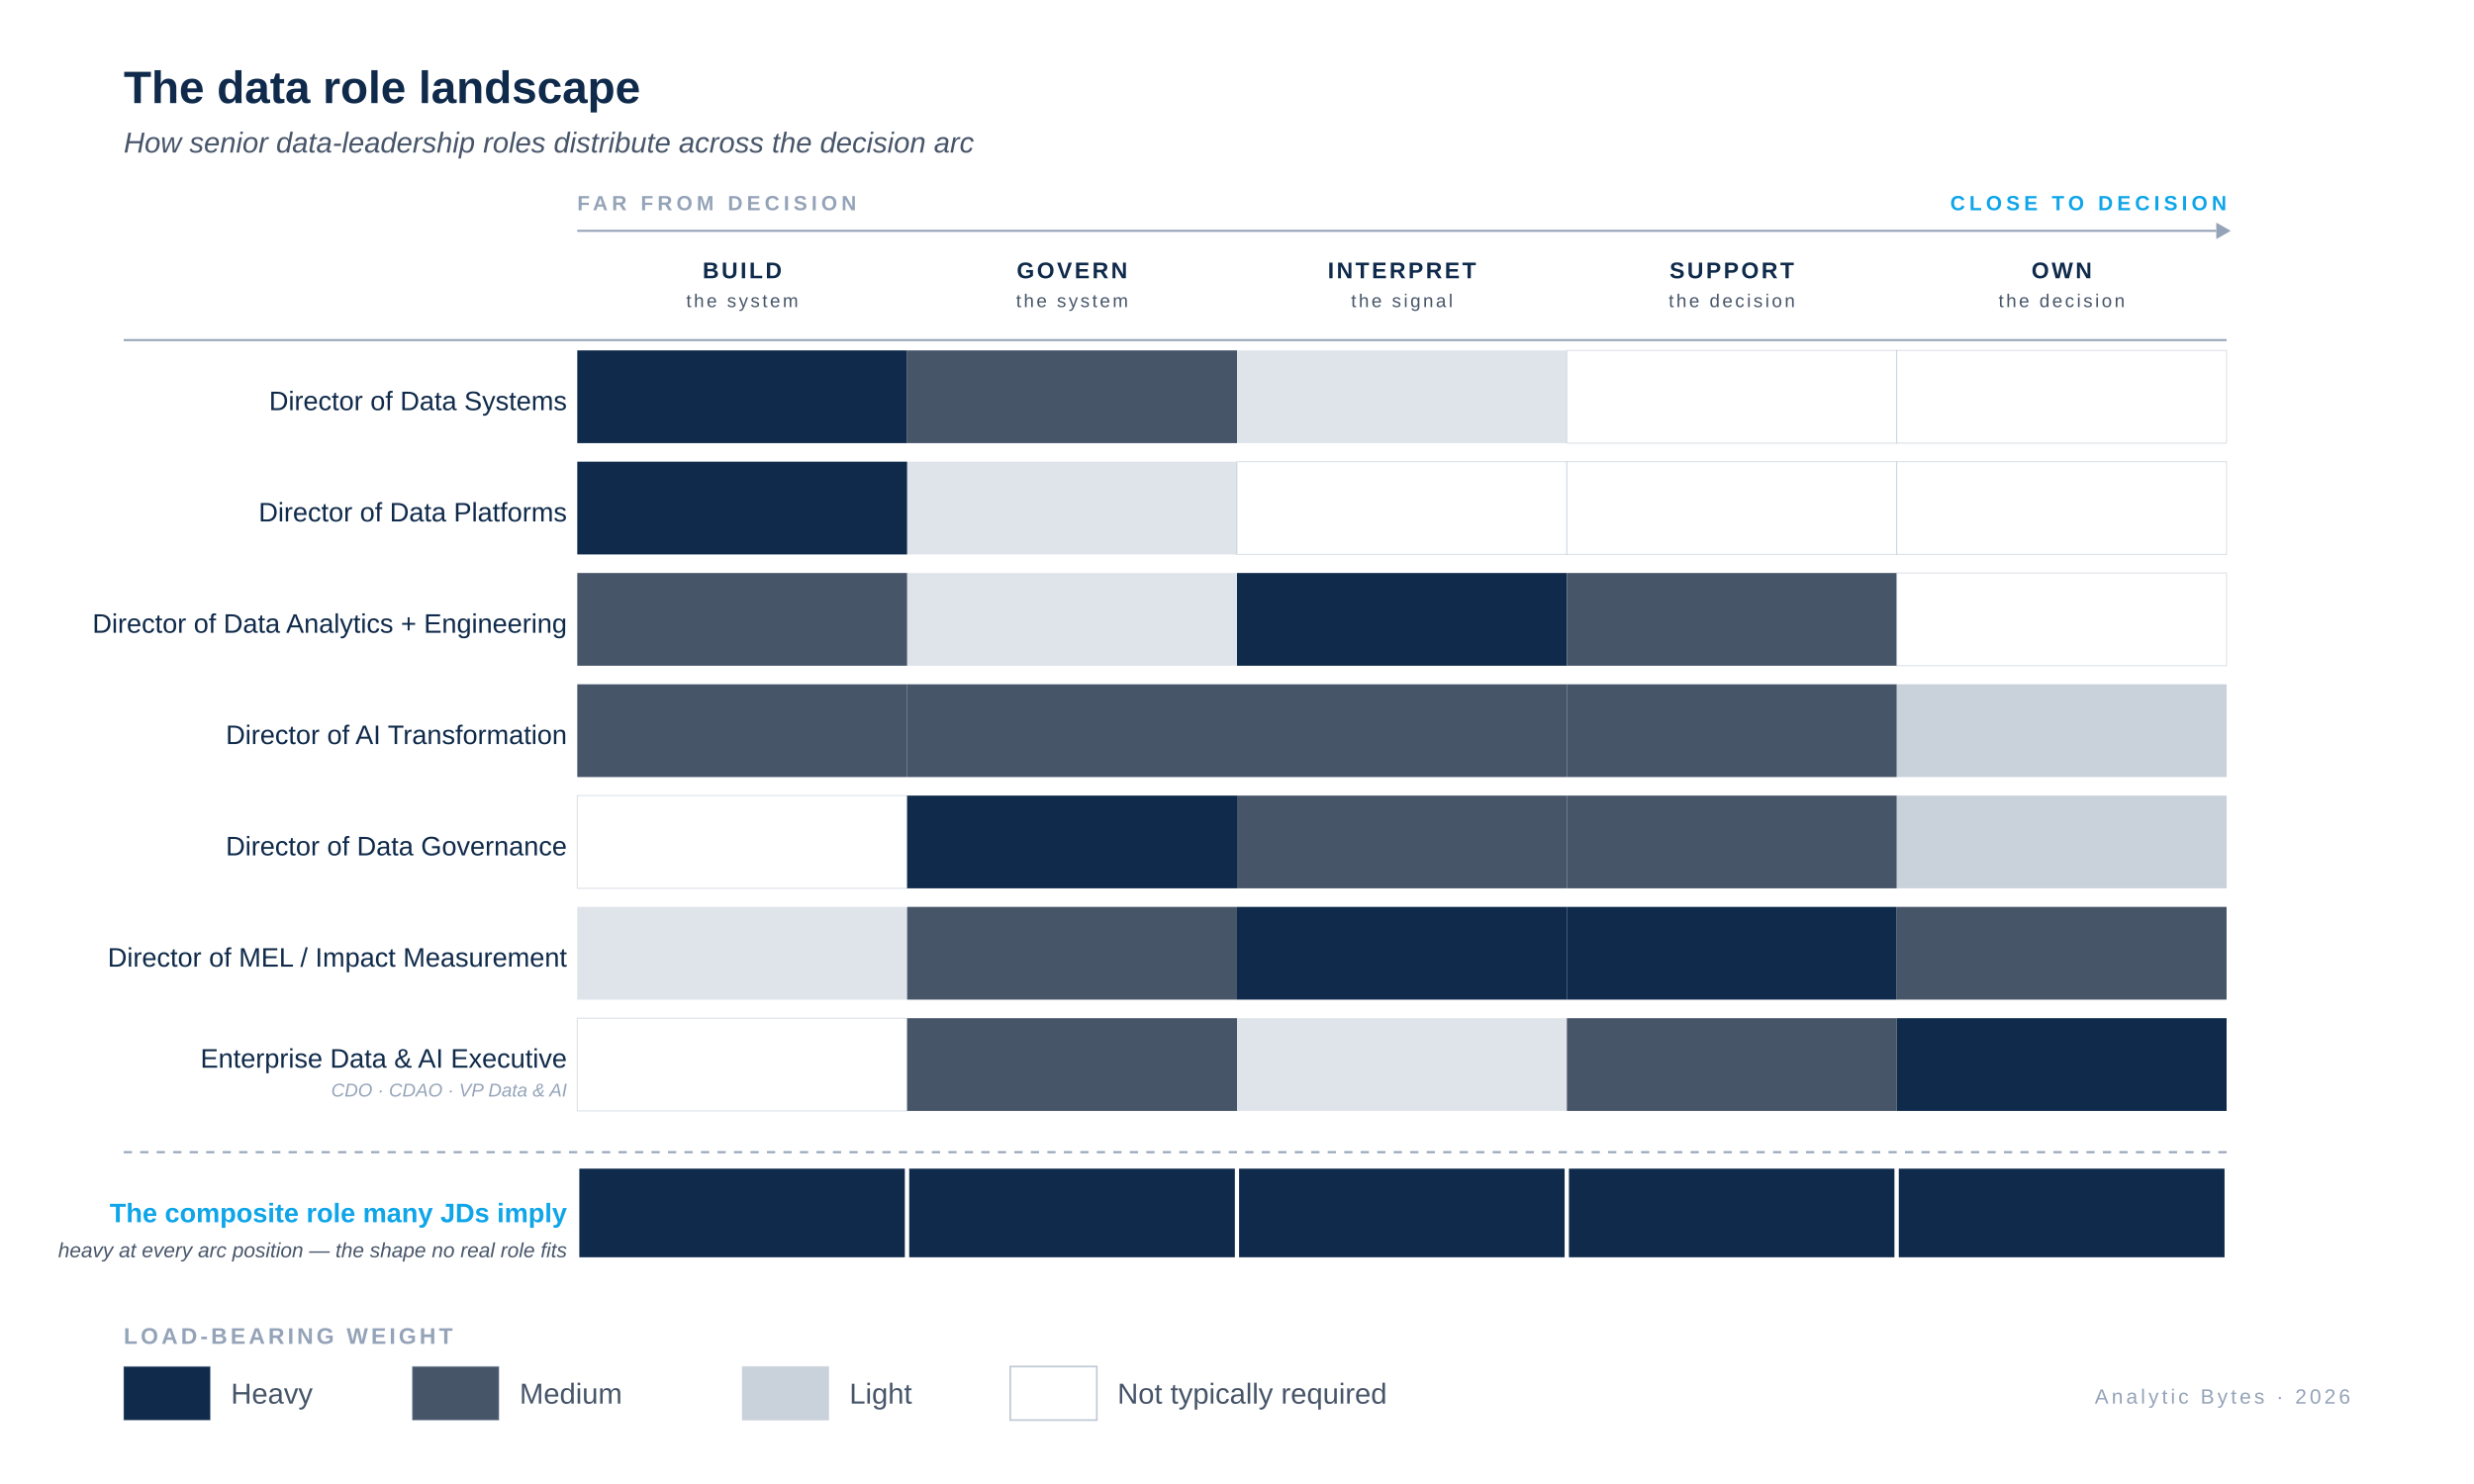
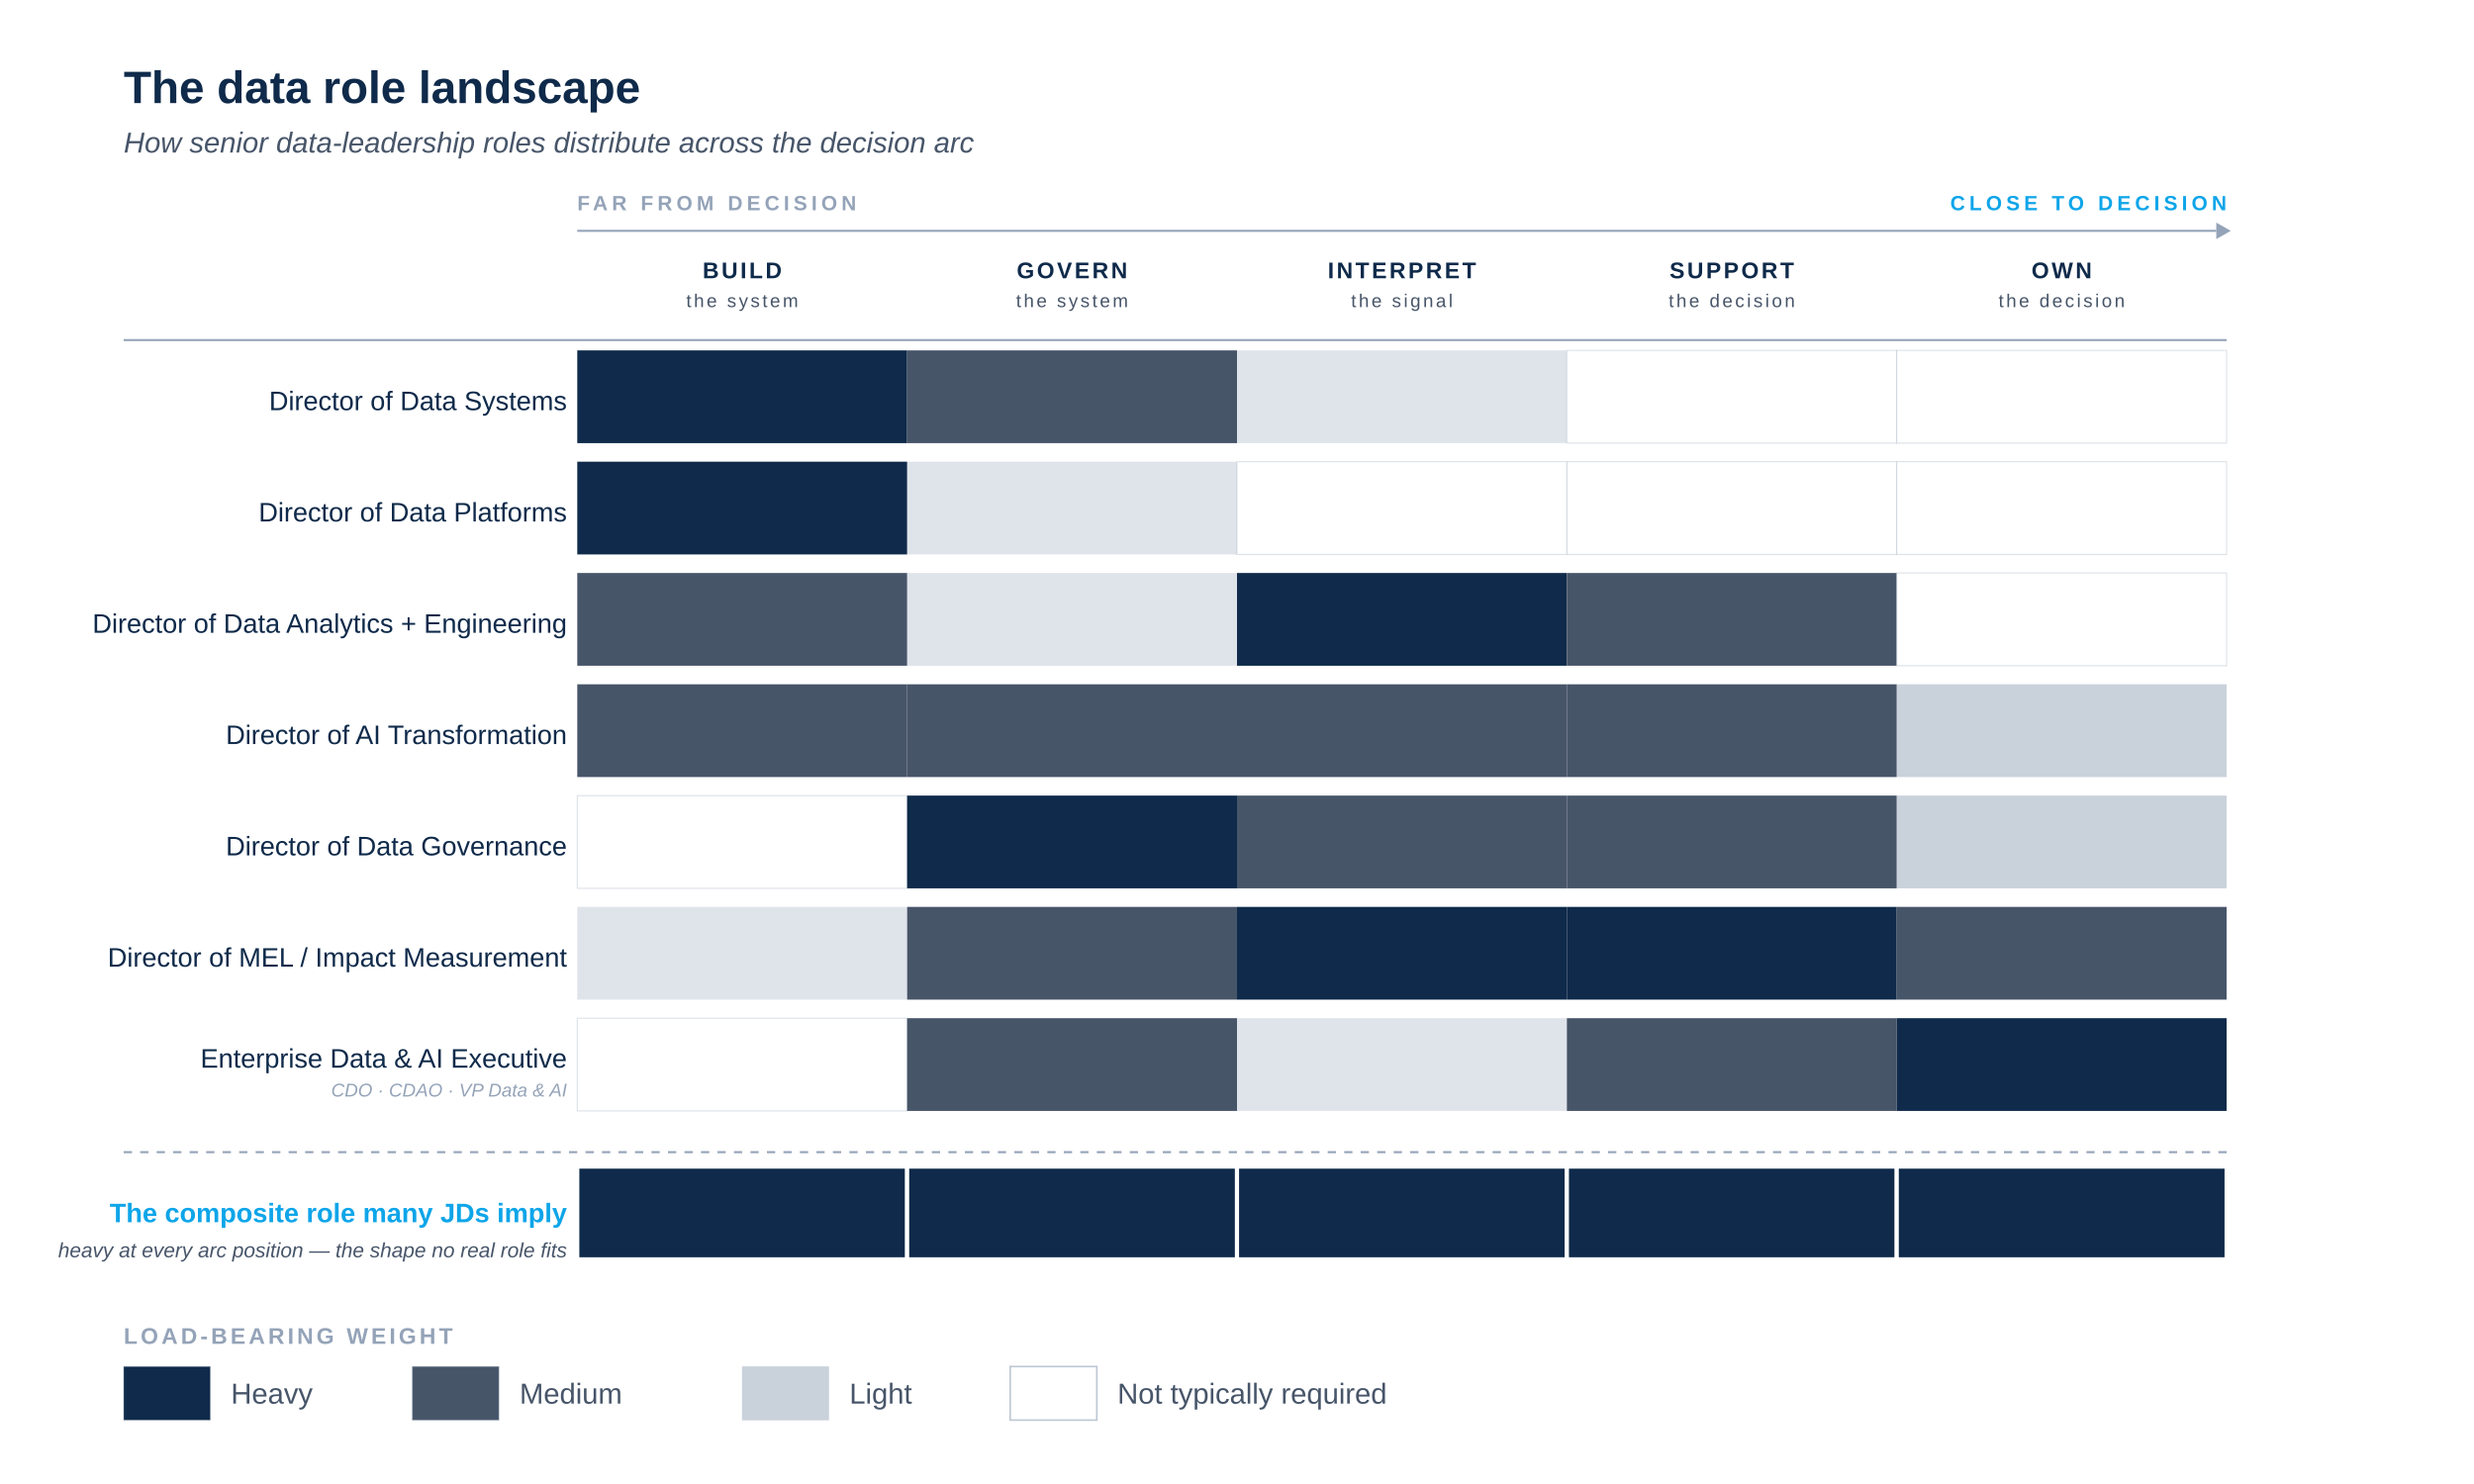
<svg xmlns="http://www.w3.org/2000/svg" viewBox="0 0 1200 720" role="img">
  <rect width="1200" height="720" fill="#FFFFFF" />
  <text x="60" y="50" font-family="-apple-system, BlinkMacSystemFont, 'Helvetica Neue', Arial, sans-serif" font-size="22" font-weight="600" fill="#0F2A4A">The data role landscape</text>
  <text x="60" y="74" font-family="-apple-system, BlinkMacSystemFont, 'Helvetica Neue', Arial, sans-serif" font-size="14" font-style="italic" fill="#475569">How senior data-leadership roles distribute across the decision arc</text>
  <text x="280" y="102" font-family="-apple-system, BlinkMacSystemFont, 'Helvetica Neue', Arial, sans-serif" font-size="10" font-weight="600" letter-spacing="2" fill="#94A3B8" text-anchor="start">FAR FROM DECISION</text>
  <text x="1080" y="102" font-family="-apple-system, BlinkMacSystemFont, 'Helvetica Neue', Arial, sans-serif" font-size="10" font-weight="600" letter-spacing="2" fill="#0EA5E9" text-anchor="end">CLOSE TO DECISION</text>
  <line x1="280" y1="112" x2="1075" y2="112" stroke="#94A3B8" stroke-width="1" />
  <polygon points="1075,108 1082,112 1075,116" fill="#94A3B8" />
  <g font-family="-apple-system, BlinkMacSystemFont, 'Helvetica Neue', Arial, sans-serif" font-size="11" font-weight="600" letter-spacing="1.2" fill="#0F2A4A" text-anchor="middle">
    <text x="360" y="135">BUILD</text>
    <text x="360" y="149" font-size="9" font-weight="500" fill="#475569">the system</text>
    <text x="520" y="135">GOVERN</text>
    <text x="520" y="149" font-size="9" font-weight="500" fill="#475569">the system</text>
    <text x="680" y="135">INTERPRET</text>
    <text x="680" y="149" font-size="9" font-weight="500" fill="#475569">the signal</text>
    <text x="840" y="135">SUPPORT</text>
    <text x="840" y="149" font-size="9" font-weight="500" fill="#475569">the decision</text>
    <text x="1000" y="135">OWN</text>
    <text x="1000" y="149" font-size="9" font-weight="500" fill="#475569">the decision</text>
  </g>
  <line x1="60" y1="165" x2="1080" y2="165" stroke="#94A3B8" stroke-width="1" />
  <text x="275" y="199" font-family="-apple-system, BlinkMacSystemFont, 'Helvetica Neue', Arial, sans-serif" font-size="13" font-weight="500" fill="#0F2A4A" text-anchor="end">Director of Data Systems</text>
  <rect x="280" y="170" width="160" height="45" fill="#0F2A4A" />
  <rect x="440" y="170" width="160" height="45" fill="#475569" />
  <rect x="600" y="170" width="160" height="45" fill="#94A3B8" opacity="0.3" />
  <rect x="760" y="170" width="160" height="45" fill="#FFFFFF" stroke="#94A3B8" stroke-width="0.5" stroke-opacity="0.35" />
  <rect x="920" y="170" width="160" height="45" fill="#FFFFFF" stroke="#94A3B8" stroke-width="0.5" stroke-opacity="0.35" />
  <text x="275" y="253" font-family="-apple-system, BlinkMacSystemFont, 'Helvetica Neue', Arial, sans-serif" font-size="13" font-weight="500" fill="#0F2A4A" text-anchor="end">Director of Data Platforms</text>
  <rect x="280" y="224" width="160" height="45" fill="#0F2A4A" />
  <rect x="440" y="224" width="160" height="45" fill="#94A3B8" opacity="0.3" />
  <rect x="600" y="224" width="160" height="45" fill="#FFFFFF" stroke="#94A3B8" stroke-width="0.5" stroke-opacity="0.35" />
  <rect x="760" y="224" width="160" height="45" fill="#FFFFFF" stroke="#94A3B8" stroke-width="0.5" stroke-opacity="0.35" />
  <rect x="920" y="224" width="160" height="45" fill="#FFFFFF" stroke="#94A3B8" stroke-width="0.5" stroke-opacity="0.35" />
  <text x="275" y="307" font-family="-apple-system, BlinkMacSystemFont, 'Helvetica Neue', Arial, sans-serif" font-size="13" font-weight="500" fill="#0F2A4A" text-anchor="end">Director of Data Analytics + Engineering</text>
  <rect x="280" y="278" width="160" height="45" fill="#475569" />
  <rect x="440" y="278" width="160" height="45" fill="#94A3B8" opacity="0.3" />
  <rect x="600" y="278" width="160" height="45" fill="#0F2A4A" />
  <rect x="760" y="278" width="160" height="45" fill="#475569" />
  <rect x="920" y="278" width="160" height="45" fill="#FFFFFF" stroke="#94A3B8" stroke-width="0.5" stroke-opacity="0.35" />
  <text x="275" y="361" font-family="-apple-system, BlinkMacSystemFont, 'Helvetica Neue', Arial, sans-serif" font-size="13" font-weight="500" fill="#0F2A4A" text-anchor="end">Director of AI Transformation</text>
  <rect x="280" y="332" width="160" height="45" fill="#475569" />
  <rect x="440" y="332" width="160" height="45" fill="#475569" />
  <rect x="600" y="332" width="160" height="45" fill="#475569" />
  <rect x="760" y="332" width="160" height="45" fill="#475569" />
  <rect x="920" y="332" width="160" height="45" fill="#94A3B8" opacity="0.5" />
  <text x="275" y="415" font-family="-apple-system, BlinkMacSystemFont, 'Helvetica Neue', Arial, sans-serif" font-size="13" font-weight="500" fill="#0F2A4A" text-anchor="end">Director of Data Governance</text>
  <rect x="280" y="386" width="160" height="45" fill="#FFFFFF" stroke="#94A3B8" stroke-width="0.5" stroke-opacity="0.35" />
  <rect x="440" y="386" width="160" height="45" fill="#0F2A4A" />
  <rect x="600" y="386" width="160" height="45" fill="#475569" />
  <rect x="760" y="386" width="160" height="45" fill="#475569" />
  <rect x="920" y="386" width="160" height="45" fill="#94A3B8" opacity="0.5" />
  <text x="275" y="469" font-family="-apple-system, BlinkMacSystemFont, 'Helvetica Neue', Arial, sans-serif" font-size="13" font-weight="500" fill="#0F2A4A" text-anchor="end">Director of MEL / Impact Measurement</text>
  <rect x="280" y="440" width="160" height="45" fill="#94A3B8" opacity="0.3" />
  <rect x="440" y="440" width="160" height="45" fill="#475569" />
  <rect x="600" y="440" width="160" height="45" fill="#0F2A4A" />
  <rect x="760" y="440" width="160" height="45" fill="#0F2A4A" />
  <rect x="920" y="440" width="160" height="45" fill="#475569" />
  <text x="275" y="518" font-family="-apple-system, BlinkMacSystemFont, 'Helvetica Neue', Arial, sans-serif" font-size="13" font-weight="500" fill="#0F2A4A" text-anchor="end">Enterprise Data &amp; AI Executive</text>
  <text x="275" y="532" font-family="-apple-system, BlinkMacSystemFont, 'Helvetica Neue', Arial, sans-serif" font-size="9" font-style="italic" fill="#94A3B8" text-anchor="end">CDO · CDAO · VP Data &amp; AI</text>
  <rect x="280" y="494" width="160" height="45" fill="#FFFFFF" stroke="#94A3B8" stroke-width="0.5" stroke-opacity="0.35" />
  <rect x="440" y="494" width="160" height="45" fill="#475569" />
  <rect x="600" y="494" width="160" height="45" fill="#94A3B8" opacity="0.3" />
  <rect x="760" y="494" width="160" height="45" fill="#475569" />
  <rect x="920" y="494" width="160" height="45" fill="#0F2A4A" />
  <line x1="60" y1="559" x2="1080" y2="559" stroke="#94A3B8" stroke-width="1" stroke-dasharray="4 4" />
  <text x="275" y="593" font-family="-apple-system, BlinkMacSystemFont, 'Helvetica Neue', Arial, sans-serif" font-size="13" font-weight="600" fill="#0EA5E9" text-anchor="end">The composite role many JDs imply</text>
  <text x="275" y="610" font-family="-apple-system, BlinkMacSystemFont, 'Helvetica Neue', Arial, sans-serif" font-size="10" font-style="italic" fill="#475569" text-anchor="end">heavy at every arc position — the shape no real role fits</text>
  <rect x="280" y="566" width="160" height="45" fill="#0F2A4A" stroke="#FFFFFF" stroke-width="2" />
  <rect x="440" y="566" width="160" height="45" fill="#0F2A4A" stroke="#FFFFFF" stroke-width="2" />
  <rect x="600" y="566" width="160" height="45" fill="#0F2A4A" stroke="#FFFFFF" stroke-width="2" />
  <rect x="760" y="566" width="160" height="45" fill="#0F2A4A" stroke="#FFFFFF" stroke-width="2" />
  <rect x="920" y="566" width="160" height="45" fill="#0F2A4A" stroke="#FFFFFF" stroke-width="2" />
  <text x="60" y="652" font-family="-apple-system, BlinkMacSystemFont, 'Helvetica Neue', Arial, sans-serif" font-size="11" font-weight="600" letter-spacing="1.5" fill="#94A3B8">LOAD-BEARING WEIGHT</text>
  <g font-family="-apple-system, BlinkMacSystemFont, 'Helvetica Neue', Arial, sans-serif" font-size="14" fill="#475569">
    <rect x="60" y="663" width="42" height="26" fill="#0F2A4A" stroke="#94A3B8" stroke-width="0.5" stroke-opacity="0.4" />
    <text x="112" y="681">Heavy</text>
    <rect x="200" y="663" width="42" height="26" fill="#475569" stroke="#94A3B8" stroke-width="0.5" stroke-opacity="0.4" />
    <text x="252" y="681">Medium</text>
    <rect x="360" y="663" width="42" height="26" fill="#94A3B8" opacity="0.5" stroke="#94A3B8" stroke-width="0.5" stroke-opacity="0.4" />
    <text x="412" y="681">Light</text>
    <rect x="490" y="663" width="42" height="26" fill="#FFFFFF" stroke="#94A3B8" stroke-width="0.8" stroke-opacity="0.6" />
    <text x="542" y="681">Not typically required</text>
  </g>
-   <text x="1140" y="681" font-family="-apple-system, BlinkMacSystemFont, 'Helvetica Neue', Arial, sans-serif" font-size="10" letter-spacing="1.5" fill="#94A3B8" text-anchor="end">Analytic Bytes · 2026</text>
</svg>
